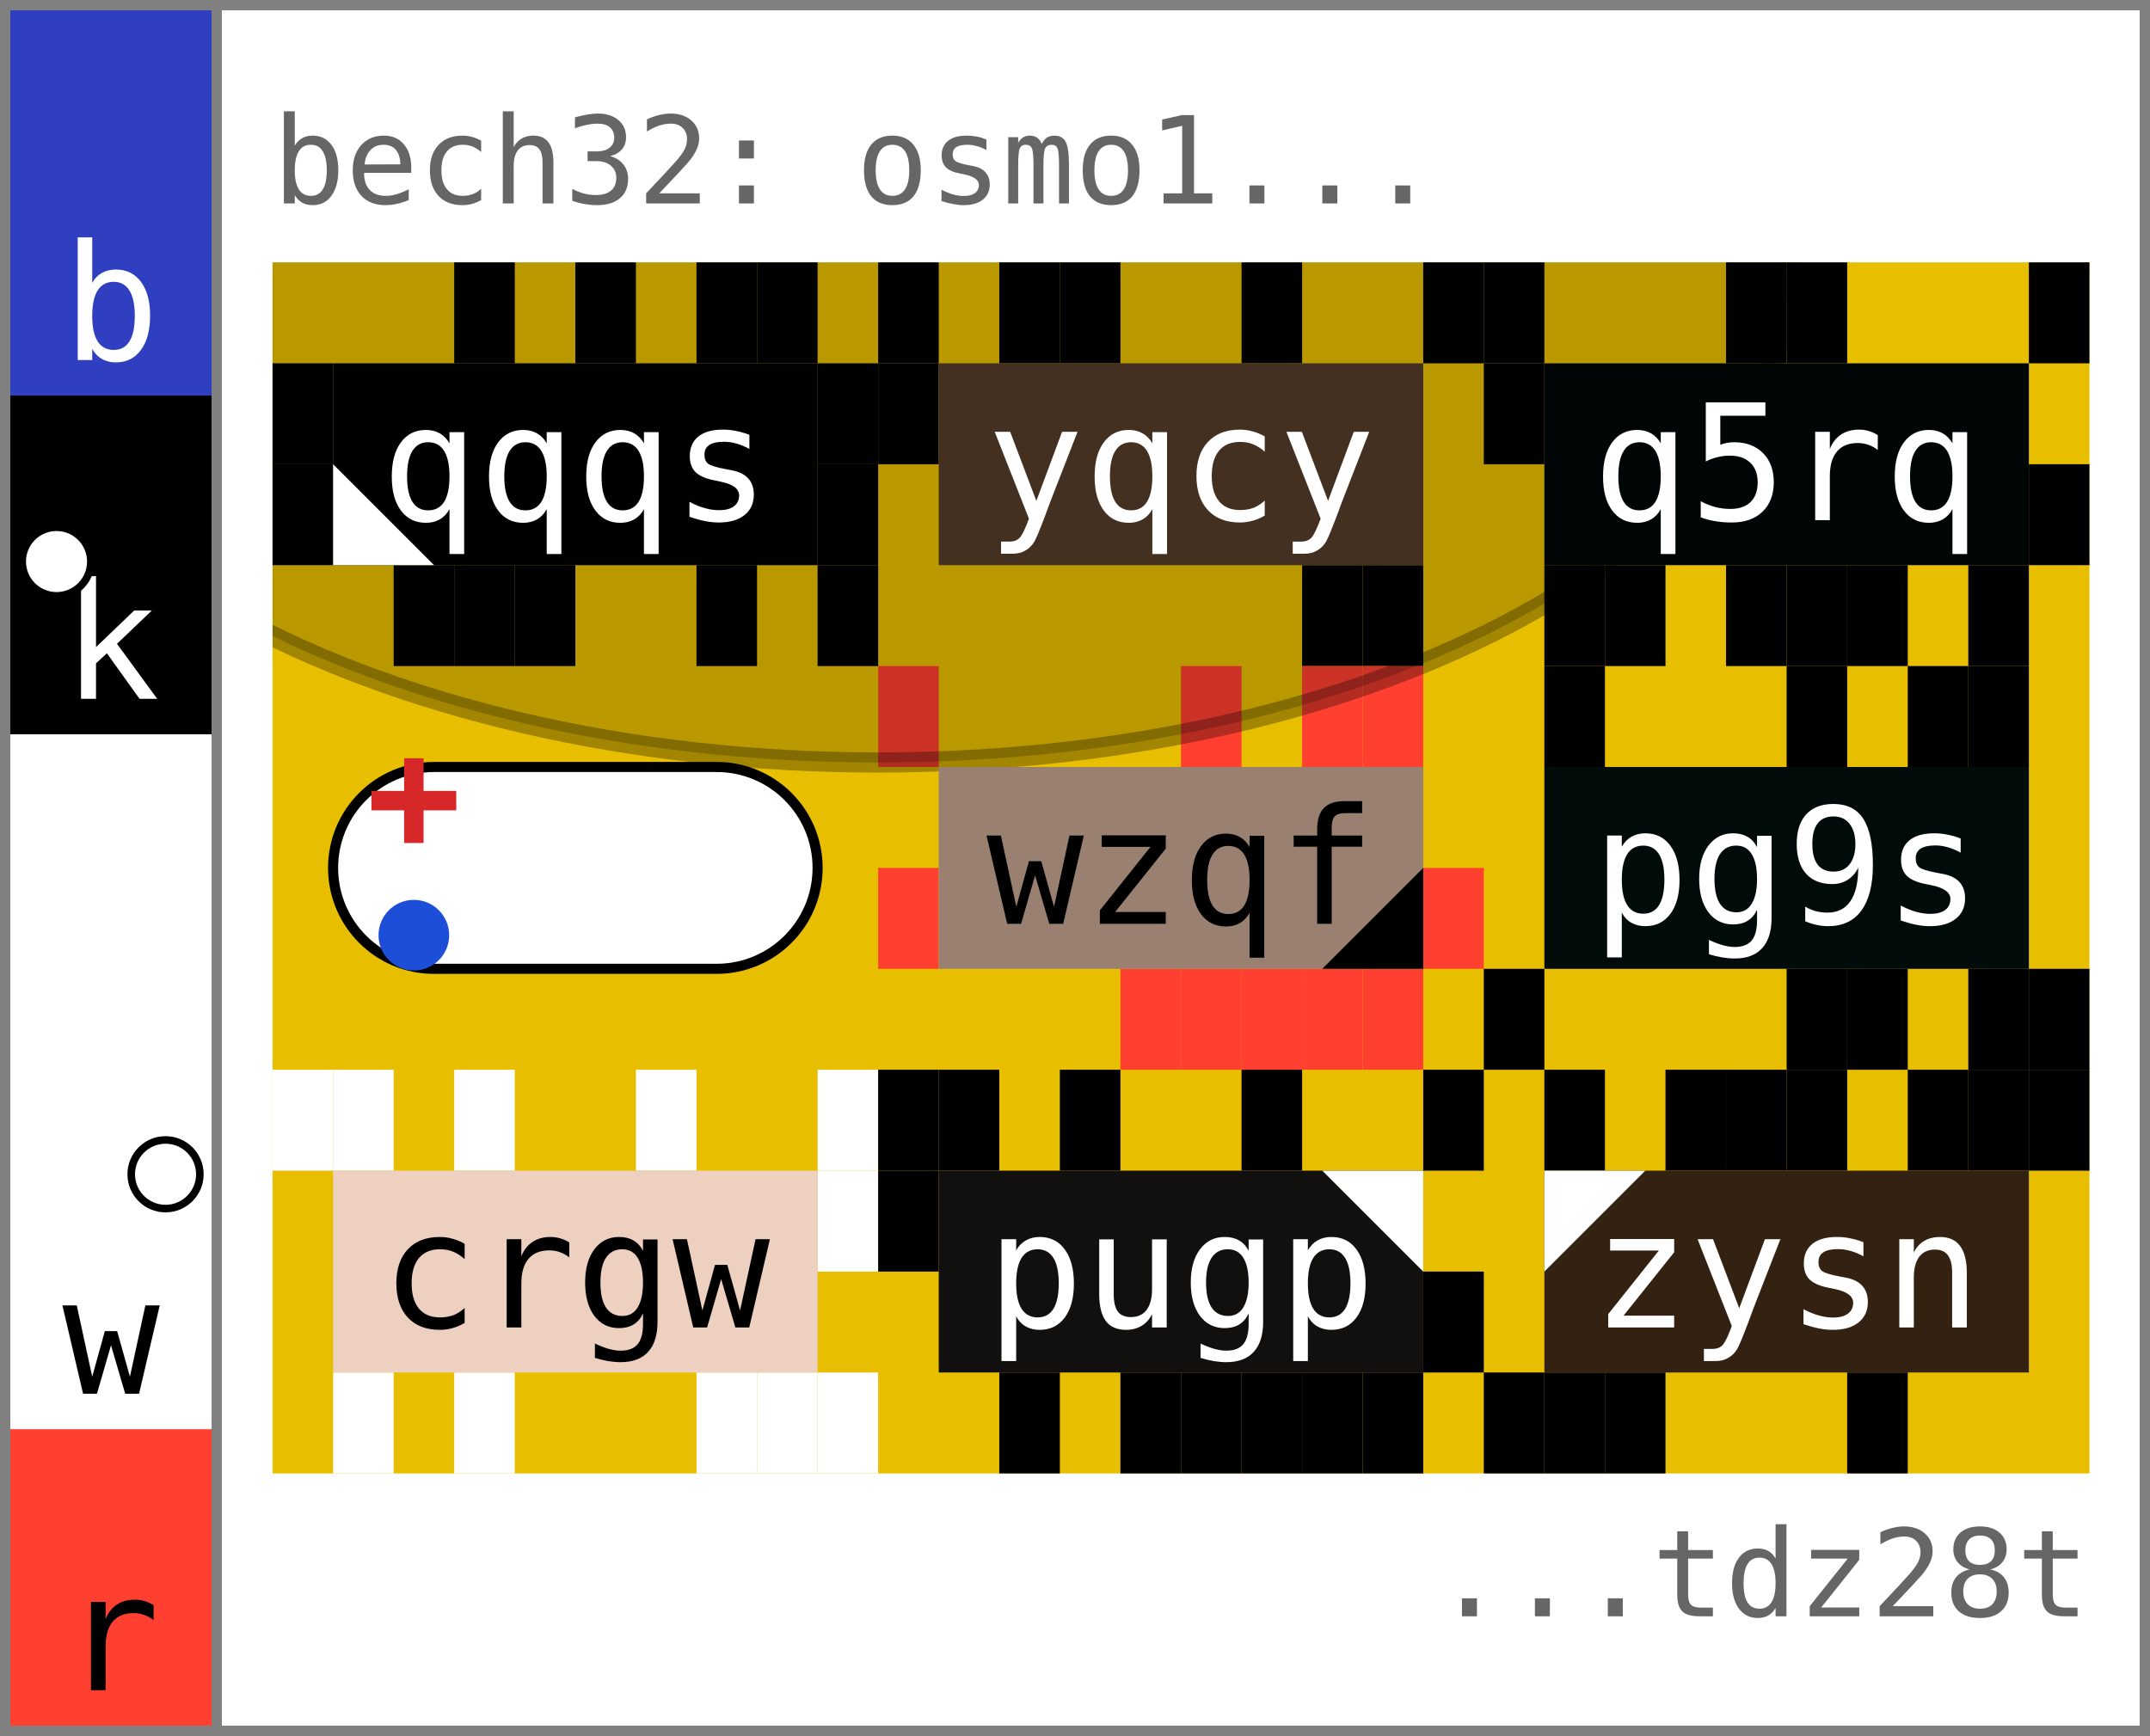
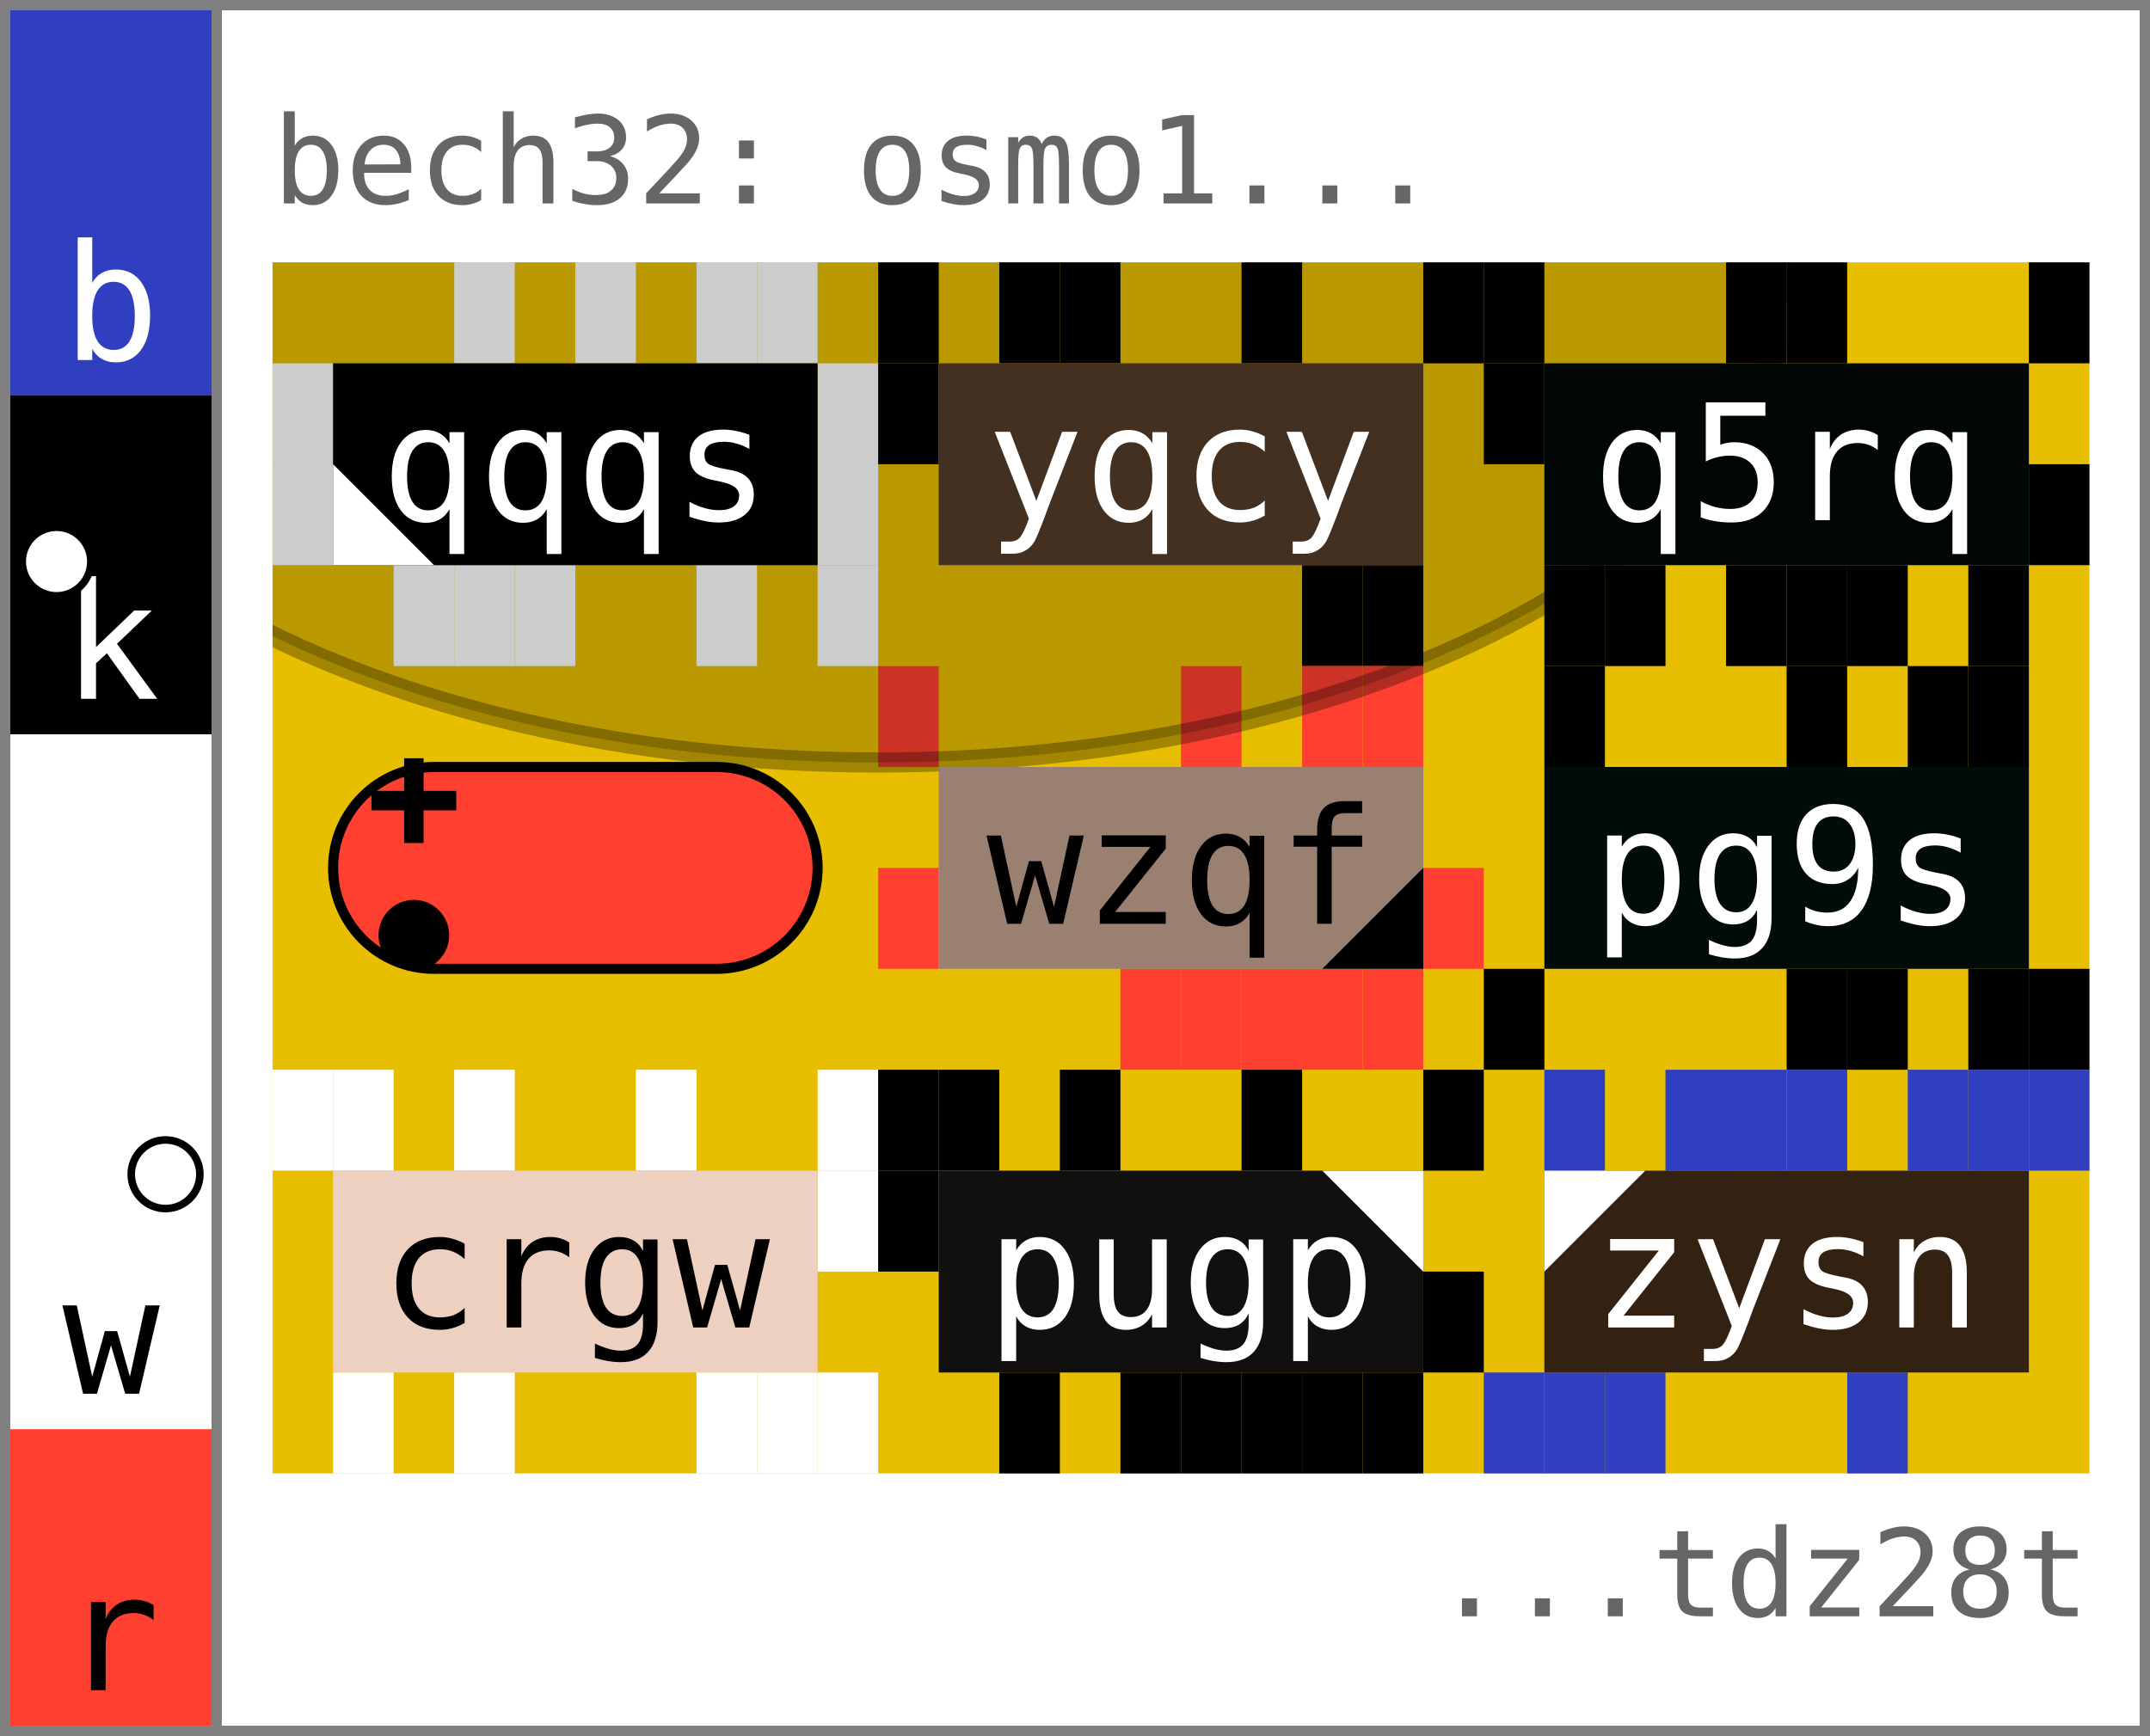
- <svg xmlns="http://www.w3.org/2000/svg" width="213.0" height="172.0" viewBox="0 0 213.0 172.0" data-entviz-version="v9" data-entviz-lib="0.9.2" data-input-bytes="43" data-cols="3" data-rows="3">
+ <svg xmlns="http://www.w3.org/2000/svg" width="213.0" height="172.0" viewBox="0 0 213.0 172.0" data-entviz-version="v10" data-entviz-lib="0.10.0" data-input-bytes="43" data-cols="3" data-rows="3">
  <defs>
    <clipPath id="grid-clip-ce5da880624d9baa-3x3">
      <rect x="27.0" y="26.0" width="180.0" height="120.0" />
    </clipPath>
  </defs>
  <rect x="0" y="0" width="213.0" height="172.0" fill="#ffffff" />
  <g data-channel="grid">
    <rect x="27.0" y="26.0" width="180.0" height="120.0" fill="#e7be00" />
    <g>
-       <rect x="45.0" y="26.0" width="6.0" height="10.0" fill="#000000" />
-       <rect x="57.0" y="26.0" width="6.0" height="10.0" fill="#000000" />
-       <rect x="69.0" y="26.0" width="6.0" height="10.0" fill="#000000" />
-       <rect x="75.0" y="26.0" width="6.0" height="10.0" fill="#000000" />
-       <rect x="81.0" y="36.0" width="6.0" height="10.0" fill="#000000" />
-       <rect x="81.0" y="46.0" width="6.0" height="10.0" fill="#000000" />
-       <rect x="81.0" y="56.0" width="6.0" height="10.0" fill="#000000" />
-       <rect x="69.0" y="56.0" width="6.0" height="10.0" fill="#000000" />
-       <rect x="51.0" y="56.0" width="6.0" height="10.0" fill="#000000" />
-       <rect x="45.0" y="56.0" width="6.0" height="10.0" fill="#000000" />
-       <rect x="39.0" y="56.0" width="6.0" height="10.0" fill="#000000" />
-       <rect x="27.0" y="46.0" width="6.0" height="10.0" fill="#000000" />
-       <rect x="27.0" y="36.0" width="6.0" height="10.0" fill="#000000" />
+       <rect x="45.0" y="26.0" width="6.0" height="10.0" fill="#ffffff" />
+       <rect x="57.0" y="26.0" width="6.0" height="10.0" fill="#ffffff" />
+       <rect x="69.0" y="26.0" width="6.0" height="10.0" fill="#ffffff" />
+       <rect x="75.0" y="26.0" width="6.0" height="10.0" fill="#ffffff" />
+       <rect x="81.0" y="36.0" width="6.0" height="10.0" fill="#ffffff" />
+       <rect x="81.0" y="46.0" width="6.0" height="10.0" fill="#ffffff" />
+       <rect x="81.0" y="56.0" width="6.0" height="10.0" fill="#ffffff" />
+       <rect x="69.0" y="56.0" width="6.0" height="10.0" fill="#ffffff" />
+       <rect x="51.0" y="56.0" width="6.0" height="10.0" fill="#ffffff" />
+       <rect x="45.0" y="56.0" width="6.0" height="10.0" fill="#ffffff" />
+       <rect x="39.0" y="56.0" width="6.0" height="10.0" fill="#ffffff" />
+       <rect x="27.0" y="46.0" width="6.0" height="10.0" fill="#ffffff" />
+       <rect x="27.0" y="36.0" width="6.0" height="10.0" fill="#ffffff" />
      <rect x="87.0" y="26.0" width="6.0" height="10.0" fill="#000000" />
      <rect x="99.0" y="26.0" width="6.0" height="10.0" fill="#000000" />
      <rect x="105.0" y="26.0" width="6.0" height="10.0" fill="#000000" />
      <rect x="123.0" y="26.0" width="6.0" height="10.0" fill="#000000" />
      <rect x="141.0" y="26.0" width="6.0" height="10.0" fill="#000000" />
      <rect x="135.0" y="56.0" width="6.0" height="10.0" fill="#000000" />
      <rect x="129.0" y="56.0" width="6.0" height="10.0" fill="#000000" />
      <rect x="87.0" y="36.0" width="6.0" height="10.0" fill="#000000" />
      <rect x="147.0" y="26.0" width="6.0" height="10.0" fill="#000000" />
      <rect x="171.0" y="26.0" width="6.0" height="10.0" fill="#000000" />
      <rect x="177.0" y="26.0" width="6.0" height="10.0" fill="#000000" />
      <rect x="201.0" y="26.0" width="6.0" height="10.0" fill="#000000" />
      <rect x="201.0" y="46.0" width="6.0" height="10.0" fill="#000000" />
      <rect x="195.0" y="56.0" width="6.0" height="10.0" fill="#000000" />
      <rect x="183.0" y="56.0" width="6.0" height="10.0" fill="#000000" />
      <rect x="177.0" y="56.0" width="6.0" height="10.0" fill="#000000" />
      <rect x="171.0" y="56.0" width="6.0" height="10.0" fill="#000000" />
      <rect x="159.0" y="56.0" width="6.0" height="10.0" fill="#000000" />
      <rect x="153.0" y="56.0" width="6.0" height="10.0" fill="#000000" />
      <rect x="147.0" y="36.0" width="6.0" height="10.0" fill="#000000" />
      <rect x="87.0" y="66.0" width="6.0" height="10.0" fill="#ff3f2f" />
      <rect x="117.0" y="66.0" width="6.0" height="10.0" fill="#ff3f2f" />
      <rect x="129.0" y="66.0" width="6.0" height="10.0" fill="#ff3f2f" />
      <rect x="135.0" y="66.0" width="6.0" height="10.0" fill="#ff3f2f" />
      <rect x="141.0" y="86.0" width="6.0" height="10.0" fill="#ff3f2f" />
      <rect x="135.0" y="96.0" width="6.0" height="10.0" fill="#ff3f2f" />
      <rect x="129.0" y="96.0" width="6.0" height="10.0" fill="#ff3f2f" />
      <rect x="123.0" y="96.0" width="6.0" height="10.0" fill="#ff3f2f" />
      <rect x="117.0" y="96.0" width="6.0" height="10.0" fill="#ff3f2f" />
      <rect x="111.0" y="96.0" width="6.0" height="10.0" fill="#ff3f2f" />
      <rect x="87.0" y="86.0" width="6.0" height="10.0" fill="#ff3f2f" />
      <rect x="153.0" y="66.0" width="6.0" height="10.0" fill="#000000" />
      <rect x="177.0" y="66.0" width="6.0" height="10.0" fill="#000000" />
      <rect x="189.0" y="66.0" width="6.0" height="10.0" fill="#000000" />
      <rect x="195.0" y="66.0" width="6.0" height="10.0" fill="#000000" />
      <rect x="201.0" y="96.0" width="6.0" height="10.0" fill="#000000" />
      <rect x="195.0" y="96.0" width="6.0" height="10.0" fill="#000000" />
      <rect x="183.0" y="96.0" width="6.0" height="10.0" fill="#000000" />
      <rect x="177.0" y="96.0" width="6.0" height="10.0" fill="#000000" />
      <rect x="147.0" y="96.0" width="6.0" height="10.0" fill="#000000" />
      <rect x="27.0" y="106.0" width="6.0" height="10.0" fill="#ffffff" />
      <rect x="33.0" y="106.0" width="6.0" height="10.0" fill="#ffffff" />
      <rect x="45.0" y="106.0" width="6.0" height="10.0" fill="#ffffff" />
      <rect x="63.0" y="106.0" width="6.0" height="10.0" fill="#ffffff" />
      <rect x="81.0" y="106.0" width="6.0" height="10.0" fill="#ffffff" />
      <rect x="81.0" y="116.0" width="6.0" height="10.0" fill="#ffffff" />
      <rect x="81.0" y="136.0" width="6.0" height="10.0" fill="#ffffff" />
      <rect x="75.0" y="136.0" width="6.0" height="10.0" fill="#ffffff" />
      <rect x="69.0" y="136.0" width="6.0" height="10.0" fill="#ffffff" />
      <rect x="45.0" y="136.0" width="6.0" height="10.0" fill="#ffffff" />
      <rect x="33.0" y="136.0" width="6.0" height="10.0" fill="#ffffff" />
      <rect x="87.0" y="106.0" width="6.0" height="10.0" fill="#000000" />
      <rect x="93.0" y="106.0" width="6.0" height="10.0" fill="#000000" />
      <rect x="105.0" y="106.0" width="6.0" height="10.0" fill="#000000" />
      <rect x="123.0" y="106.0" width="6.0" height="10.0" fill="#000000" />
      <rect x="141.0" y="106.0" width="6.0" height="10.0" fill="#000000" />
      <rect x="141.0" y="126.0" width="6.0" height="10.0" fill="#000000" />
      <rect x="135.0" y="136.0" width="6.0" height="10.0" fill="#000000" />
      <rect x="129.0" y="136.0" width="6.0" height="10.0" fill="#000000" />
      <rect x="123.0" y="136.0" width="6.0" height="10.0" fill="#000000" />
      <rect x="117.0" y="136.0" width="6.0" height="10.0" fill="#000000" />
      <rect x="111.0" y="136.0" width="6.0" height="10.0" fill="#000000" />
      <rect x="99.0" y="136.0" width="6.0" height="10.0" fill="#000000" />
      <rect x="87.0" y="116.0" width="6.0" height="10.0" fill="#000000" />
-       <rect x="153.0" y="106.0" width="6.0" height="10.0" fill="#000000" />
-       <rect x="165.0" y="106.0" width="6.0" height="10.0" fill="#000000" />
-       <rect x="171.0" y="106.0" width="6.0" height="10.0" fill="#000000" />
-       <rect x="177.0" y="106.0" width="6.0" height="10.0" fill="#000000" />
-       <rect x="189.0" y="106.0" width="6.0" height="10.0" fill="#000000" />
-       <rect x="195.0" y="106.0" width="6.0" height="10.0" fill="#000000" />
-       <rect x="201.0" y="106.0" width="6.0" height="10.0" fill="#000000" />
-       <rect x="183.0" y="136.0" width="6.0" height="10.0" fill="#000000" />
-       <rect x="159.0" y="136.0" width="6.0" height="10.0" fill="#000000" />
-       <rect x="153.0" y="136.0" width="6.0" height="10.0" fill="#000000" />
-       <rect x="147.0" y="136.0" width="6.0" height="10.0" fill="#000000" />
+       <rect x="153.0" y="106.0" width="6.0" height="10.0" fill="#2f3fbf" />
+       <rect x="165.0" y="106.0" width="6.0" height="10.0" fill="#2f3fbf" />
+       <rect x="171.0" y="106.0" width="6.0" height="10.0" fill="#2f3fbf" />
+       <rect x="177.0" y="106.0" width="6.0" height="10.0" fill="#2f3fbf" />
+       <rect x="189.0" y="106.0" width="6.0" height="10.0" fill="#2f3fbf" />
+       <rect x="195.0" y="106.0" width="6.0" height="10.0" fill="#2f3fbf" />
+       <rect x="201.0" y="106.0" width="6.0" height="10.0" fill="#2f3fbf" />
+       <rect x="183.0" y="136.0" width="6.0" height="10.0" fill="#2f3fbf" />
+       <rect x="159.0" y="136.0" width="6.0" height="10.0" fill="#2f3fbf" />
+       <rect x="153.0" y="136.0" width="6.0" height="10.0" fill="#2f3fbf" />
+       <rect x="147.0" y="136.0" width="6.0" height="10.0" fill="#2f3fbf" />
    </g>
    <g clip-path="url(#grid-clip-ce5da880624d9baa-3x3)" data-channel="ellipse" data-ellipse-anchor-x="87.0" data-ellipse-anchor-y="26.0" data-ellipse-rx="90.28339382189839" data-ellipse-ry="49.55404322555325" data-ellipse-rotation-deg="0.0">
      <ellipse cx="87.0" cy="26.0" rx="90.283" ry="49.554" transform="rotate(0.0 87.0 26.0)" fill="#000000" stroke="#000000" fill-opacity="0.2" stroke-opacity="0.3" stroke-width="2.0" />
    </g>
    <g>
      <g data-channel="cell" data-cell-index="0" data-cell-row="0" data-cell-col="0" data-cell-quartile="4">
        <rect x="33.0" y="36.0" width="48.0" height="20.0" fill="#000100" />
        <text x="57.0" y="46.0" fill="#ffffff" style="font-family: &quot;JetBrains Mono&quot;, &quot;Menlo&quot;, &quot;Consolas&quot;, &quot;DejaVu Sans Mono&quot;, &quot;Liberation Mono&quot;, &quot;Roboto Mono&quot;, &quot;Noto Sans Mono&quot;, monospace; font-size: 16.0px;" text-anchor="middle" dominant-baseline="central">qqqs</text>
        <polygon points="33.0,56.0 33.0,46.0 43.0,56.0" fill="#ffffff" />
      </g>
      <g data-channel="cell" data-cell-index="1" data-cell-row="0" data-cell-col="1">
        <rect x="93.0" y="36.0" width="48.0" height="20.0" fill="#443020" />
        <text x="117.0" y="46.0" fill="#ffffff" style="font-family: &quot;JetBrains Mono&quot;, &quot;Menlo&quot;, &quot;Consolas&quot;, &quot;DejaVu Sans Mono&quot;, &quot;Liberation Mono&quot;, &quot;Roboto Mono&quot;, &quot;Noto Sans Mono&quot;, monospace; font-size: 16.0px;" text-anchor="middle" dominant-baseline="central">yqcy</text>
      </g>
      <g data-channel="cell" data-cell-index="2" data-cell-row="0" data-cell-col="2">
        <rect x="153.0" y="36.0" width="48.0" height="20.0" fill="#000605" />
        <text x="177.0" y="46.0" fill="#ffffff" style="font-family: &quot;JetBrains Mono&quot;, &quot;Menlo&quot;, &quot;Consolas&quot;, &quot;DejaVu Sans Mono&quot;, &quot;Liberation Mono&quot;, &quot;Roboto Mono&quot;, &quot;Noto Sans Mono&quot;, monospace; font-size: 16.0px;" text-anchor="middle" dominant-baseline="central">q5rq</text>
      </g>
      <g data-channel="cell" data-cell-index="3" data-cell-row="1" data-cell-col="0" data-cell-blank="true" data-cell-blank-map="true">
-         <rect x="33.0" y="76.0" width="48.0" height="20.0" rx="10.0" ry="10.0" fill="#ffffff" stroke="#000000" stroke-width="1" />
-         <circle cx="41.0" cy="92.667" r="3.5" fill="#1d4ed8" data-blank-map-min="2,0" />
-         <path d="M 36.8,79.333 H 45.2 M 41.0,75.133 V 83.533" fill="none" stroke="#d62828" stroke-width="1.925" stroke-linecap="butt" data-blank-map-max="0,0" />
+         <rect x="33.0" y="76.0" width="48.0" height="20.0" rx="10.0" ry="10.0" fill="#ff3f2f" stroke="#000000" stroke-width="1" />
+         <circle cx="41.0" cy="92.667" r="3.5" fill="#000000" data-blank-map-min="2,0" />
+         <path d="M 36.8,79.333 H 45.2 M 41.0,75.133 V 83.533" fill="none" stroke="#000000" stroke-width="1.925" stroke-linecap="butt" data-blank-map-max="0,0" />
      </g>
      <g data-channel="cell" data-cell-index="4" data-cell-row="1" data-cell-col="1" data-cell-quartile="3">
        <rect x="93.0" y="76.0" width="48.0" height="20.0" fill="#998070" />
        <text x="117.0" y="86.0" fill="#000000" style="font-family: &quot;JetBrains Mono&quot;, &quot;Menlo&quot;, &quot;Consolas&quot;, &quot;DejaVu Sans Mono&quot;, &quot;Liberation Mono&quot;, &quot;Roboto Mono&quot;, &quot;Noto Sans Mono&quot;, monospace; font-size: 16.0px;" text-anchor="middle" dominant-baseline="central">wzqf</text>
        <polygon points="141.0,96.0 141.0,86.0 131.0,96.0" fill="#000000" />
      </g>
      <g data-channel="cell" data-cell-index="5" data-cell-row="1" data-cell-col="2">
        <rect x="153.0" y="76.0" width="48.0" height="20.0" fill="#000b0a" />
        <text x="177.0" y="86.0" fill="#ffffff" style="font-family: &quot;JetBrains Mono&quot;, &quot;Menlo&quot;, &quot;Consolas&quot;, &quot;DejaVu Sans Mono&quot;, &quot;Liberation Mono&quot;, &quot;Roboto Mono&quot;, &quot;Noto Sans Mono&quot;, monospace; font-size: 16.0px;" text-anchor="middle" dominant-baseline="central">pg9s</text>
      </g>
      <g data-channel="cell" data-cell-index="6" data-cell-row="2" data-cell-col="0">
        <rect x="33.0" y="116.0" width="48.0" height="20.0" fill="#eed0c0" />
        <text x="57.0" y="126.0" fill="#000000" style="font-family: &quot;JetBrains Mono&quot;, &quot;Menlo&quot;, &quot;Consolas&quot;, &quot;DejaVu Sans Mono&quot;, &quot;Liberation Mono&quot;, &quot;Roboto Mono&quot;, &quot;Noto Sans Mono&quot;, monospace; font-size: 16.0px;" text-anchor="middle" dominant-baseline="central">crgw</text>
      </g>
      <g data-channel="cell" data-cell-index="7" data-cell-row="2" data-cell-col="1" data-cell-quartile="2">
        <rect x="93.0" y="116.0" width="48.0" height="20.0" fill="#11100f" />
        <text x="117.0" y="126.0" fill="#ffffff" style="font-family: &quot;JetBrains Mono&quot;, &quot;Menlo&quot;, &quot;Consolas&quot;, &quot;DejaVu Sans Mono&quot;, &quot;Liberation Mono&quot;, &quot;Roboto Mono&quot;, &quot;Noto Sans Mono&quot;, monospace; font-size: 16.0px;" text-anchor="middle" dominant-baseline="central">pugp</text>
        <polygon points="141.0,116.0 131.0,116.0 141.0,126.0" fill="#ffffff" />
      </g>
      <g data-channel="cell" data-cell-index="8" data-cell-row="2" data-cell-col="2" data-cell-quartile="1">
        <rect x="153.0" y="116.0" width="48.0" height="20.0" fill="#332111" />
        <text x="177.0" y="126.0" fill="#ffffff" style="font-family: &quot;JetBrains Mono&quot;, &quot;Menlo&quot;, &quot;Consolas&quot;, &quot;DejaVu Sans Mono&quot;, &quot;Liberation Mono&quot;, &quot;Roboto Mono&quot;, &quot;Noto Sans Mono&quot;, monospace; font-size: 16.0px;" text-anchor="middle" dominant-baseline="central">zysn</text>
        <polygon points="153.0,116.0 163.0,116.0 153.0,126.0" fill="#ffffff" />
      </g>
    </g>
  </g>
  <g data-channel="color-bar" data-bar-slots="14" data-bar-marker-left="4" data-bar-marker-right="9">
    <g data-color-bar-rank="0" data-color-bar-band="B">
      <rect x="1" y="1" width="20.0" height="38.195" fill="#2f3fbf" />
      <text x="11.0" y="35.675" fill="#ffffff" style="font-family: &quot;JetBrains Mono&quot;, &quot;Menlo&quot;, &quot;Consolas&quot;, &quot;DejaVu Sans Mono&quot;, &quot;Liberation Mono&quot;, &quot;Roboto Mono&quot;, &quot;Noto Sans Mono&quot;, monospace; font-size: 16.0px;" text-anchor="middle" data-color-bar-letter="true">b</text>
    </g>
    <g data-color-bar-rank="1" data-color-bar-band="K">
      <rect x="1" y="39.195" width="20.0" height="33.571" fill="#000000" />
      <text x="11.0" y="69.246" fill="#ffffff" style="font-family: &quot;JetBrains Mono&quot;, &quot;Menlo&quot;, &quot;Consolas&quot;, &quot;DejaVu Sans Mono&quot;, &quot;Liberation Mono&quot;, &quot;Roboto Mono&quot;, &quot;Noto Sans Mono&quot;, monospace; font-size: 16.0px;" text-anchor="middle" data-color-bar-letter="true">k</text>
    </g>
    <g data-color-bar-rank="2" data-color-bar-band="W">
      <rect x="1" y="72.766" width="20.0" height="68.855" fill="#ffffff" />
      <text x="11.0" y="138.1" fill="#000000" style="font-family: &quot;JetBrains Mono&quot;, &quot;Menlo&quot;, &quot;Consolas&quot;, &quot;DejaVu Sans Mono&quot;, &quot;Liberation Mono&quot;, &quot;Roboto Mono&quot;, &quot;Noto Sans Mono&quot;, monospace; font-size: 16.0px;" text-anchor="middle" data-color-bar-letter="true">w</text>
    </g>
    <g data-color-bar-rank="3" data-color-bar-band="R">
      <rect x="1" y="141.62" width="20.0" height="29.38" fill="#ff3f2f" />
      <text x="11.0" y="167.48" fill="#000000" style="font-family: &quot;JetBrains Mono&quot;, &quot;Menlo&quot;, &quot;Consolas&quot;, &quot;DejaVu Sans Mono&quot;, &quot;Liberation Mono&quot;, &quot;Roboto Mono&quot;, &quot;Noto Sans Mono&quot;, monospace; font-size: 16.0px;" text-anchor="middle" data-color-bar-letter="true">r</text>
    </g>
    <circle cx="5.6" cy="55.643" r="3.4" fill="#ffffff" stroke="#000000" stroke-width="0.75" data-bar-marker="left" />
    <circle cx="16.4" cy="116.357" r="3.4" fill="#ffffff" stroke="#000000" stroke-width="0.75" data-bar-marker="right" />
  </g>
  <g data-channel="label-top">
    <text x="27.0" y="16.0" fill="#666666" style="font-family: &quot;JetBrains Mono&quot;, &quot;Menlo&quot;, &quot;Consolas&quot;, &quot;DejaVu Sans Mono&quot;, &quot;Liberation Mono&quot;, &quot;Roboto Mono&quot;, &quot;Noto Sans Mono&quot;, monospace; font-size: 12.0px;" dominant-baseline="central">bech32: osmo1...</text>
  </g>
  <g data-channel="label-bottom">
    <text x="207.0" y="156.0" fill="#666666" style="font-family: &quot;JetBrains Mono&quot;, &quot;Menlo&quot;, &quot;Consolas&quot;, &quot;DejaVu Sans Mono&quot;, &quot;Liberation Mono&quot;, &quot;Roboto Mono&quot;, &quot;Noto Sans Mono&quot;, monospace; font-size: 12.0px;" text-anchor="end" dominant-baseline="central">...tdz28t</text>
  </g>
  <line x1="0" y1="0.5" x2="213.0" y2="0.5" stroke="#808080" stroke-width="1" shape-rendering="crispEdges" />
  <line x1="212.5" y1="0" x2="212.5" y2="172.0" stroke="#808080" stroke-width="1" shape-rendering="crispEdges" />
  <line x1="0" y1="171.5" x2="213.0" y2="171.5" stroke="#808080" stroke-width="1" shape-rendering="crispEdges" />
  <line x1="0.5" y1="0" x2="0.5" y2="172.0" stroke="#808080" stroke-width="1" shape-rendering="crispEdges" />
  <line x1="21.5" y1="0" x2="21.5" y2="172.0" stroke="#808080" stroke-width="1" shape-rendering="crispEdges" />
</svg>
